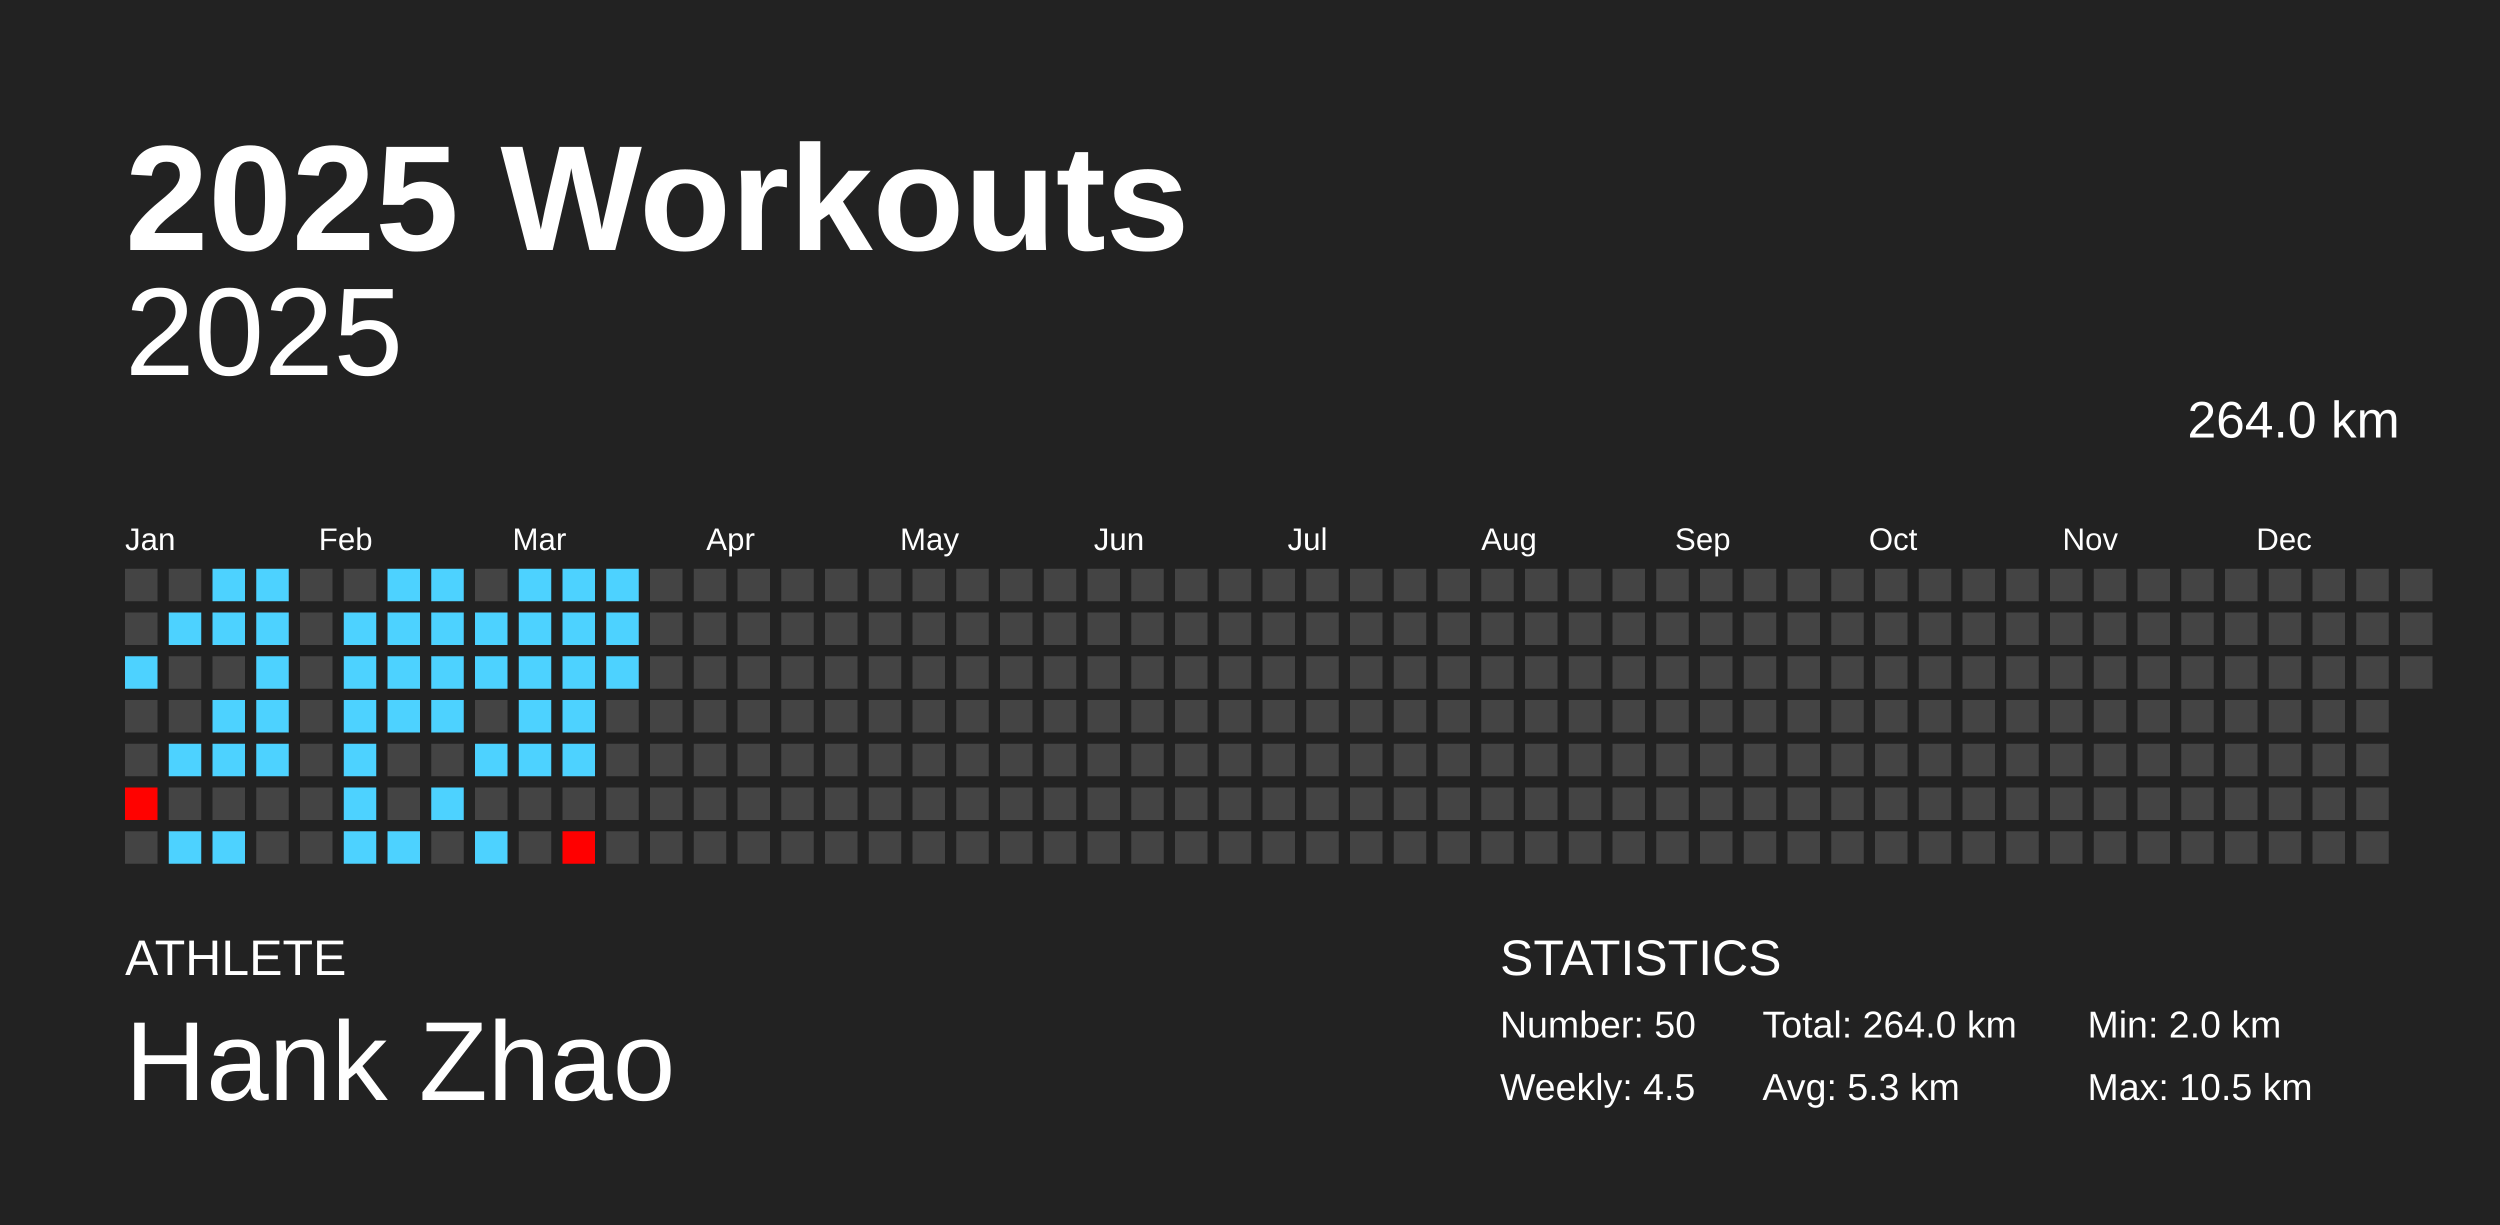
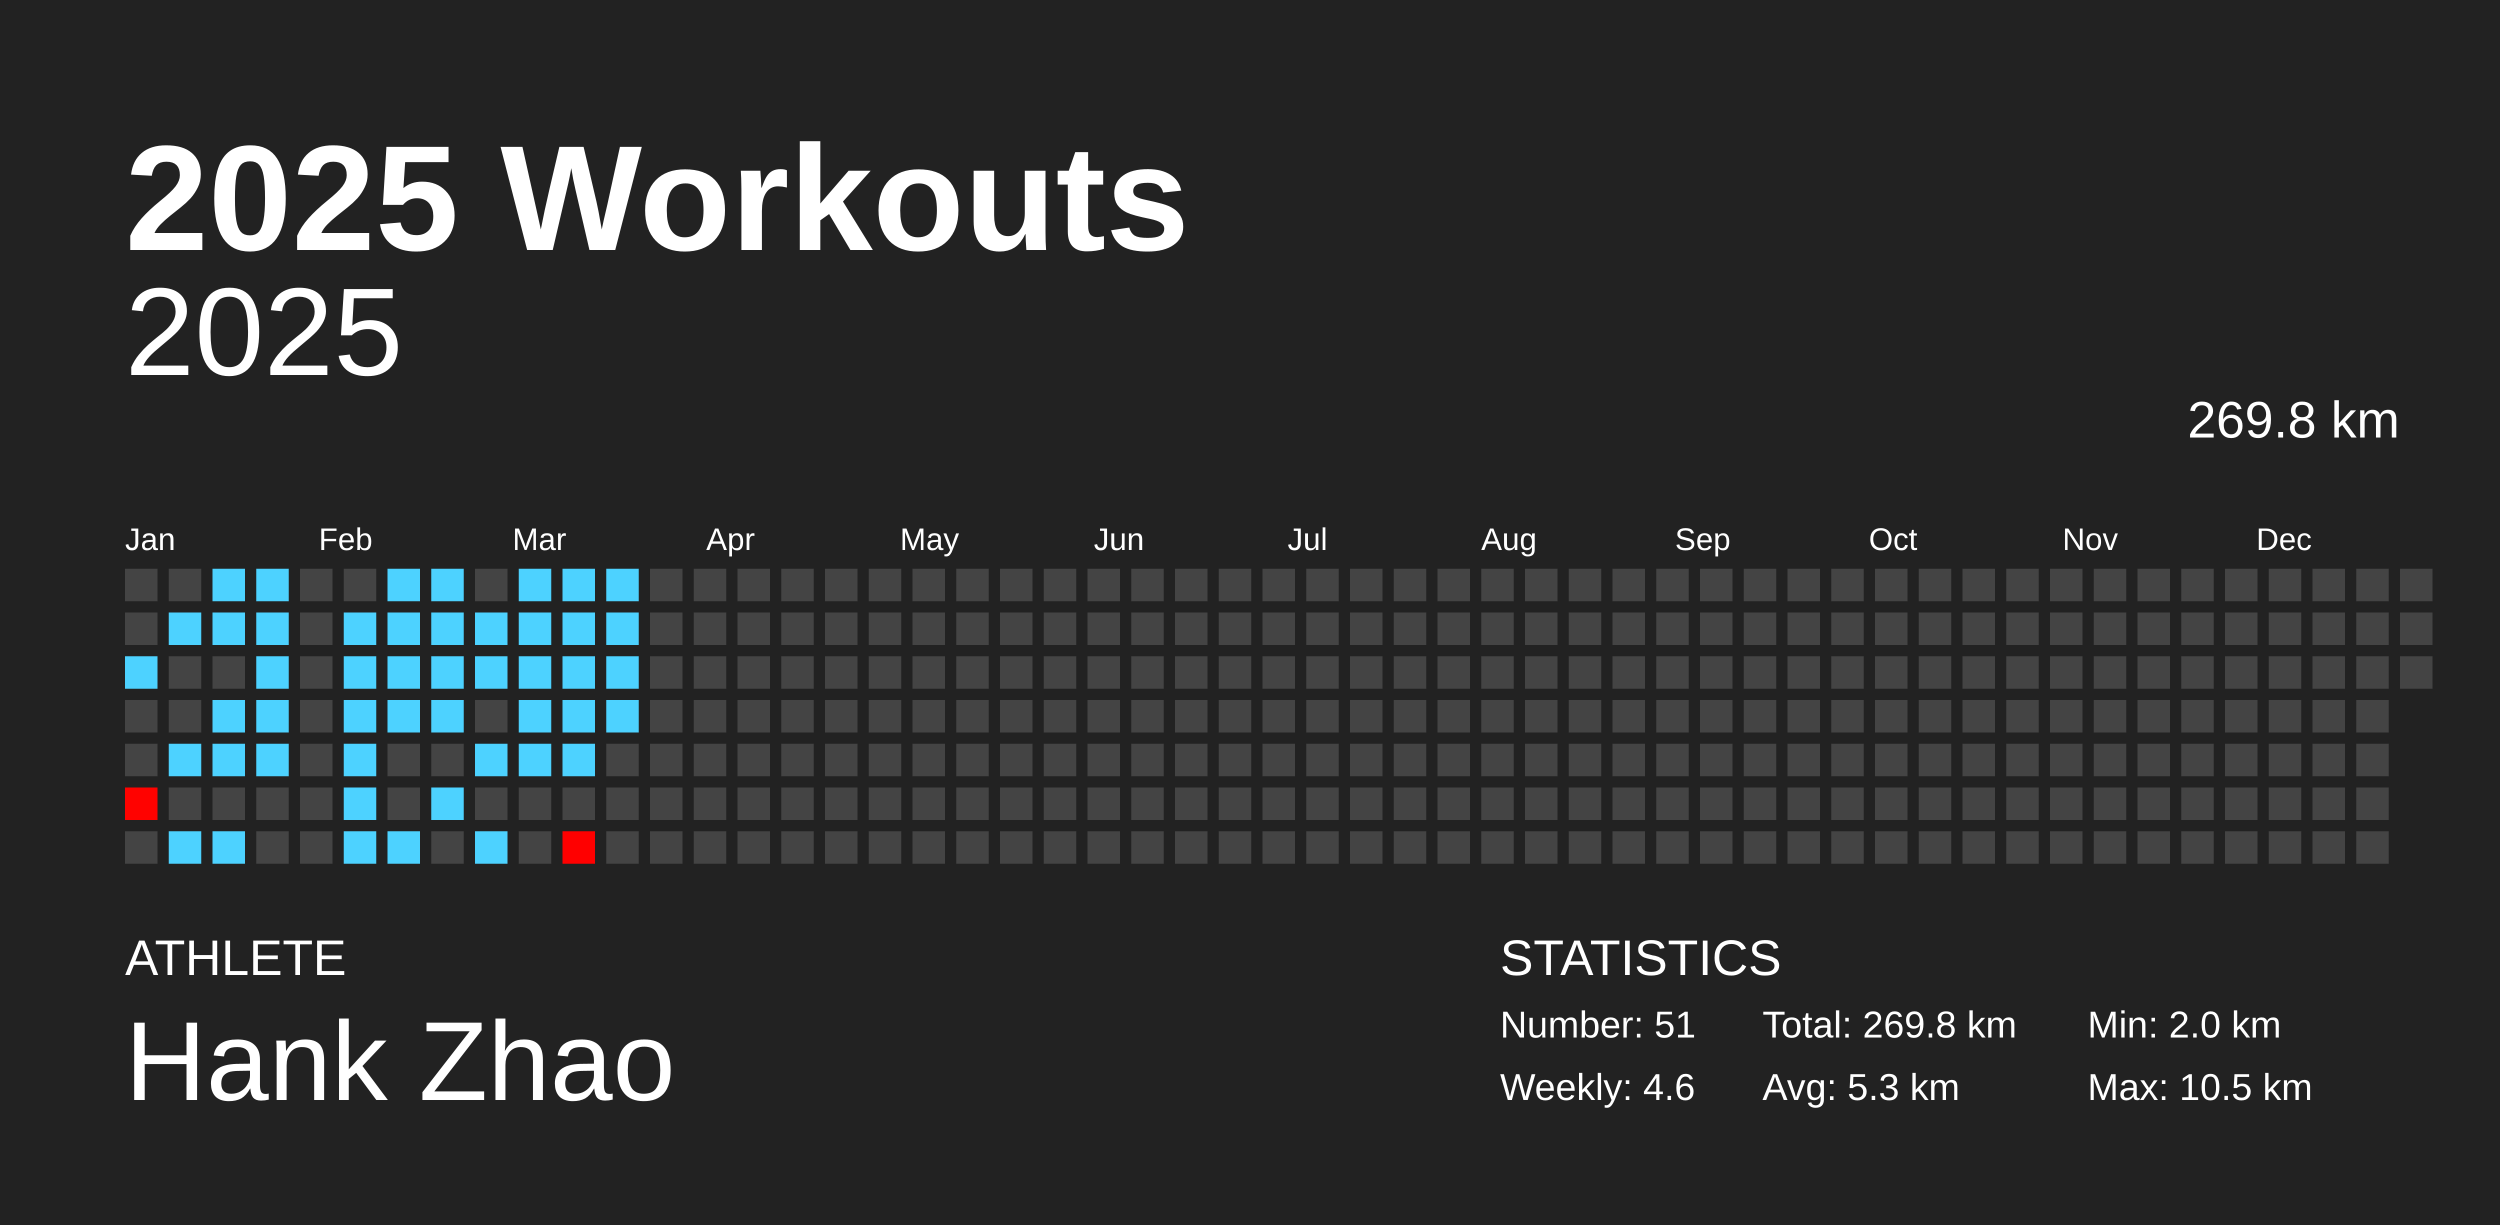
<svg xmlns="http://www.w3.org/2000/svg" baseProfile="full" height="98mm" version="1.1" viewBox="0,0,200,98" width="200mm">
  <defs />
  <rect fill="#222222" height="98" width="200" x="0" y="0" />
  <text fill="#FFFFFF" style="font-size:12px; font-family:Arial; font-weight:bold;" x="10" y="20">2025 Workouts</text>
  <text fill="#FFFFFF" style="font-size:4px; font-family:Arial" x="10" y="78">ATHLETE</text>
  <text fill="#FFFFFF" style="font-size:9px; font-family:Arial" x="10" y="88">Hank Zhao</text>
  <text fill="#FFFFFF" style="font-size:4px; font-family:Arial" x="120" y="78">STATISTICS</text>
-   <text fill="#FFFFFF" style="font-size:3px; font-family:Arial" x="120" y="83">Number: 50</text>
-   <text fill="#FFFFFF" style="font-size:3px; font-family:Arial" x="120" y="88">Weekly: 4.5</text>
-   <text fill="#FFFFFF" style="font-size:3px; font-family:Arial" x="141" y="83">Total: 264.0 km</text>
+   <text fill="#FFFFFF" style="font-size:3px; font-family:Arial" x="120" y="83">Number: 51</text>
+   <text fill="#FFFFFF" style="font-size:3px; font-family:Arial" x="120" y="88">Weekly: 4.6</text>
+   <text fill="#FFFFFF" style="font-size:3px; font-family:Arial" x="141" y="83">Total: 269.8 km</text>
  <text fill="#FFFFFF" style="font-size:3px; font-family:Arial" x="141" y="88">Avg: 5.3 km</text>
  <text fill="#FFFFFF" style="font-size:3px; font-family:Arial" x="167" y="83">Min: 2.0 km</text>
  <text fill="#FFFFFF" style="font-size:3px; font-family:Arial" x="167" y="88">Max: 10.5 km</text>
  <text alignment-baseline="hanging" fill="#FFFFFF" style="font-size:10.0px; font-family:Arial;" x="10" y="30">2025</text>
-   <text alignment-baseline="hanging" fill="#FFFFFF" style="font-size:4.125px; font-family:Arial;" x="175" y="35">264.0 km</text>
+   <text alignment-baseline="hanging" fill="#FFFFFF" style="font-size:4.125px; font-family:Arial;" x="175" y="35">269.8 km</text>
  <text fill="#FFFFFF" style="font-size:2.5px; font-family:Arial" x="10.0" y="44">Jan</text>
  <text fill="#FFFFFF" style="font-size:2.5px; font-family:Arial" x="25.5" y="44">Feb</text>
  <text fill="#FFFFFF" style="font-size:2.5px; font-family:Arial" x="41.0" y="44">Mar</text>
  <text fill="#FFFFFF" style="font-size:2.5px; font-family:Arial" x="56.5" y="44">Apr</text>
  <text fill="#FFFFFF" style="font-size:2.5px; font-family:Arial" x="72.0" y="44">May</text>
  <text fill="#FFFFFF" style="font-size:2.5px; font-family:Arial" x="87.5" y="44">Jun</text>
  <text fill="#FFFFFF" style="font-size:2.5px; font-family:Arial" x="103.0" y="44">Jul</text>
  <text fill="#FFFFFF" style="font-size:2.5px; font-family:Arial" x="118.5" y="44">Aug</text>
  <text fill="#FFFFFF" style="font-size:2.5px; font-family:Arial" x="134.0" y="44">Sep</text>
  <text fill="#FFFFFF" style="font-size:2.5px; font-family:Arial" x="149.5" y="44">Oct</text>
  <text fill="#FFFFFF" style="font-size:2.5px; font-family:Arial" x="165.0" y="44">Nov</text>
  <text fill="#FFFFFF" style="font-size:2.5px; font-family:Arial" x="180.5" y="44">Dec</text>
  <rect fill="#444444" height="2.6" width="2.6" x="10.0" y="45.5" />
  <rect fill="#444444" height="2.6" width="2.6" x="10.0" y="49.0" />
  <rect fill="#4dd2ff" height="2.6" width="2.6" x="10.0" y="52.5" />
  <rect fill="#444444" height="2.6" width="2.6" x="10.0" y="56.0" />
  <rect fill="#444444" height="2.6" width="2.6" x="10.0" y="59.5" />
  <rect fill="#ff0200" height="2.6" width="2.6" x="10.0" y="63.0" />
  <rect fill="#444444" height="2.6" width="2.6" x="10.0" y="66.5" />
  <rect fill="#444444" height="2.6" width="2.6" x="13.5" y="45.5" />
  <rect fill="#4dd2ff" height="2.6" width="2.6" x="13.5" y="49.0" />
  <rect fill="#444444" height="2.6" width="2.6" x="13.5" y="52.5" />
  <rect fill="#444444" height="2.6" width="2.6" x="13.5" y="56.0" />
  <rect fill="#4dd2ff" height="2.6" width="2.6" x="13.5" y="59.5" />
  <rect fill="#444444" height="2.6" width="2.6" x="13.5" y="63.0" />
  <rect fill="#4dd2ff" height="2.6" width="2.6" x="13.5" y="66.5" />
  <rect fill="#4dd2ff" height="2.6" width="2.6" x="17.0" y="45.5" />
  <rect fill="#4dd2ff" height="2.6" width="2.6" x="17.0" y="49.0" />
  <rect fill="#444444" height="2.6" width="2.6" x="17.0" y="52.5" />
  <rect fill="#4dd2ff" height="2.6" width="2.6" x="17.0" y="56.0" />
  <rect fill="#4dd2ff" height="2.6" width="2.6" x="17.0" y="59.5" />
  <rect fill="#444444" height="2.6" width="2.6" x="17.0" y="63.0" />
  <rect fill="#4dd2ff" height="2.6" width="2.6" x="17.0" y="66.5" />
  <rect fill="#4dd2ff" height="2.6" width="2.6" x="20.5" y="45.5" />
  <rect fill="#4dd2ff" height="2.6" width="2.6" x="20.5" y="49.0" />
  <rect fill="#4dd2ff" height="2.6" width="2.6" x="20.5" y="52.5" />
  <rect fill="#4dd2ff" height="2.6" width="2.6" x="20.5" y="56.0" />
  <rect fill="#4dd2ff" height="2.6" width="2.6" x="20.5" y="59.5" />
  <rect fill="#444444" height="2.6" width="2.6" x="20.5" y="63.0" />
  <rect fill="#444444" height="2.6" width="2.6" x="20.5" y="66.5" />
  <rect fill="#444444" height="2.6" width="2.6" x="24.0" y="45.5" />
  <rect fill="#444444" height="2.6" width="2.6" x="24.0" y="49.0" />
  <rect fill="#444444" height="2.6" width="2.6" x="24.0" y="52.5" />
  <rect fill="#444444" height="2.6" width="2.6" x="24.0" y="56.0" />
  <rect fill="#444444" height="2.6" width="2.6" x="24.0" y="59.5" />
  <rect fill="#444444" height="2.6" width="2.6" x="24.0" y="63.0" />
  <rect fill="#444444" height="2.6" width="2.6" x="24.0" y="66.5" />
  <rect fill="#444444" height="2.6" width="2.6" x="27.5" y="45.5" />
  <rect fill="#4dd2ff" height="2.6" width="2.6" x="27.5" y="49.0" />
  <rect fill="#4dd2ff" height="2.6" width="2.6" x="27.5" y="52.5" />
  <rect fill="#4dd2ff" height="2.6" width="2.6" x="27.5" y="56.0" />
  <rect fill="#4dd2ff" height="2.6" width="2.6" x="27.5" y="59.5" />
  <rect fill="#4dd2ff" height="2.6" width="2.6" x="27.5" y="63.0" />
  <rect fill="#4dd2ff" height="2.6" width="2.6" x="27.5" y="66.5" />
  <rect fill="#4dd2ff" height="2.6" width="2.6" x="31.0" y="45.5" />
  <rect fill="#4dd2ff" height="2.6" width="2.6" x="31.0" y="49.0" />
  <rect fill="#4dd2ff" height="2.6" width="2.6" x="31.0" y="52.5" />
  <rect fill="#4dd2ff" height="2.6" width="2.6" x="31.0" y="56.0" />
  <rect fill="#444444" height="2.6" width="2.6" x="31.0" y="59.5" />
  <rect fill="#444444" height="2.6" width="2.6" x="31.0" y="63.0" />
  <rect fill="#4dd2ff" height="2.6" width="2.6" x="31.0" y="66.5" />
  <rect fill="#4dd2ff" height="2.6" width="2.6" x="34.5" y="45.5" />
  <rect fill="#4dd2ff" height="2.6" width="2.6" x="34.5" y="49.0" />
  <rect fill="#4dd2ff" height="2.6" width="2.6" x="34.5" y="52.5" />
  <rect fill="#4dd2ff" height="2.6" width="2.6" x="34.5" y="56.0" />
  <rect fill="#444444" height="2.6" width="2.6" x="34.5" y="59.5" />
  <rect fill="#4dd2ff" height="2.6" width="2.6" x="34.5" y="63.0" />
  <rect fill="#444444" height="2.6" width="2.6" x="34.5" y="66.5" />
  <rect fill="#444444" height="2.6" width="2.6" x="38.0" y="45.5" />
  <rect fill="#4dd2ff" height="2.6" width="2.6" x="38.0" y="49.0" />
  <rect fill="#4dd2ff" height="2.6" width="2.6" x="38.0" y="52.5" />
  <rect fill="#444444" height="2.6" width="2.6" x="38.0" y="56.0" />
  <rect fill="#4dd2ff" height="2.6" width="2.6" x="38.0" y="59.5" />
  <rect fill="#444444" height="2.6" width="2.6" x="38.0" y="63.0" />
  <rect fill="#4dd2ff" height="2.6" width="2.6" x="38.0" y="66.5" />
  <rect fill="#4dd2ff" height="2.6" width="2.6" x="41.5" y="45.5" />
  <rect fill="#4dd2ff" height="2.6" width="2.6" x="41.5" y="49.0" />
  <rect fill="#4dd2ff" height="2.6" width="2.6" x="41.5" y="52.5" />
  <rect fill="#4dd2ff" height="2.6" width="2.6" x="41.5" y="56.0" />
  <rect fill="#4dd2ff" height="2.6" width="2.6" x="41.5" y="59.5" />
  <rect fill="#444444" height="2.6" width="2.6" x="41.5" y="63.0" />
  <rect fill="#444444" height="2.6" width="2.6" x="41.5" y="66.5" />
  <rect fill="#4dd2ff" height="2.6" width="2.6" x="45.0" y="45.5" />
  <rect fill="#4dd2ff" height="2.6" width="2.6" x="45.0" y="49.0" />
  <rect fill="#4dd2ff" height="2.6" width="2.6" x="45.0" y="52.5" />
  <rect fill="#4dd2ff" height="2.6" width="2.6" x="45.0" y="56.0" />
  <rect fill="#4dd2ff" height="2.6" width="2.6" x="45.0" y="59.5" />
  <rect fill="#444444" height="2.6" width="2.6" x="45.0" y="63.0" />
  <rect fill="#ff0000" height="2.6" width="2.6" x="45.0" y="66.5" />
  <rect fill="#4dd2ff" height="2.6" width="2.6" x="48.5" y="45.5" />
  <rect fill="#4dd2ff" height="2.6" width="2.6" x="48.5" y="49.0" />
  <rect fill="#4dd2ff" height="2.6" width="2.6" x="48.5" y="52.5" />
-   <rect fill="#444444" height="2.6" width="2.6" x="48.5" y="56.0" />
+   <rect fill="#4dd2ff" height="2.6" width="2.6" x="48.5" y="56.0" />
  <rect fill="#444444" height="2.6" width="2.6" x="48.5" y="59.5" />
  <rect fill="#444444" height="2.6" width="2.6" x="48.5" y="63.0" />
  <rect fill="#444444" height="2.6" width="2.6" x="48.5" y="66.5" />
  <rect fill="#444444" height="2.6" width="2.6" x="52.0" y="45.5" />
  <rect fill="#444444" height="2.6" width="2.6" x="52.0" y="49.0" />
  <rect fill="#444444" height="2.6" width="2.6" x="52.0" y="52.5" />
  <rect fill="#444444" height="2.6" width="2.6" x="52.0" y="56.0" />
  <rect fill="#444444" height="2.6" width="2.6" x="52.0" y="59.5" />
  <rect fill="#444444" height="2.6" width="2.6" x="52.0" y="63.0" />
  <rect fill="#444444" height="2.6" width="2.6" x="52.0" y="66.5" />
  <rect fill="#444444" height="2.6" width="2.6" x="55.5" y="45.5" />
  <rect fill="#444444" height="2.6" width="2.6" x="55.5" y="49.0" />
  <rect fill="#444444" height="2.6" width="2.6" x="55.5" y="52.5" />
  <rect fill="#444444" height="2.6" width="2.6" x="55.5" y="56.0" />
  <rect fill="#444444" height="2.6" width="2.6" x="55.5" y="59.5" />
  <rect fill="#444444" height="2.6" width="2.6" x="55.5" y="63.0" />
  <rect fill="#444444" height="2.6" width="2.6" x="55.5" y="66.5" />
  <rect fill="#444444" height="2.6" width="2.6" x="59.0" y="45.5" />
  <rect fill="#444444" height="2.6" width="2.6" x="59.0" y="49.0" />
  <rect fill="#444444" height="2.6" width="2.6" x="59.0" y="52.5" />
  <rect fill="#444444" height="2.6" width="2.6" x="59.0" y="56.0" />
  <rect fill="#444444" height="2.6" width="2.6" x="59.0" y="59.5" />
  <rect fill="#444444" height="2.6" width="2.6" x="59.0" y="63.0" />
  <rect fill="#444444" height="2.6" width="2.6" x="59.0" y="66.5" />
  <rect fill="#444444" height="2.6" width="2.6" x="62.5" y="45.5" />
  <rect fill="#444444" height="2.6" width="2.6" x="62.5" y="49.0" />
  <rect fill="#444444" height="2.6" width="2.6" x="62.5" y="52.5" />
  <rect fill="#444444" height="2.6" width="2.6" x="62.5" y="56.0" />
  <rect fill="#444444" height="2.6" width="2.6" x="62.5" y="59.5" />
  <rect fill="#444444" height="2.6" width="2.6" x="62.5" y="63.0" />
  <rect fill="#444444" height="2.6" width="2.6" x="62.5" y="66.5" />
  <rect fill="#444444" height="2.6" width="2.6" x="66.0" y="45.5" />
  <rect fill="#444444" height="2.6" width="2.6" x="66.0" y="49.0" />
  <rect fill="#444444" height="2.6" width="2.6" x="66.0" y="52.5" />
  <rect fill="#444444" height="2.6" width="2.6" x="66.0" y="56.0" />
  <rect fill="#444444" height="2.6" width="2.6" x="66.0" y="59.5" />
  <rect fill="#444444" height="2.6" width="2.6" x="66.0" y="63.0" />
  <rect fill="#444444" height="2.6" width="2.6" x="66.0" y="66.5" />
  <rect fill="#444444" height="2.6" width="2.6" x="69.5" y="45.5" />
  <rect fill="#444444" height="2.6" width="2.6" x="69.5" y="49.0" />
  <rect fill="#444444" height="2.6" width="2.6" x="69.5" y="52.5" />
  <rect fill="#444444" height="2.6" width="2.6" x="69.5" y="56.0" />
  <rect fill="#444444" height="2.6" width="2.6" x="69.5" y="59.5" />
  <rect fill="#444444" height="2.6" width="2.6" x="69.5" y="63.0" />
  <rect fill="#444444" height="2.6" width="2.6" x="69.5" y="66.5" />
  <rect fill="#444444" height="2.6" width="2.6" x="73.0" y="45.5" />
  <rect fill="#444444" height="2.6" width="2.6" x="73.0" y="49.0" />
  <rect fill="#444444" height="2.6" width="2.6" x="73.0" y="52.5" />
  <rect fill="#444444" height="2.6" width="2.6" x="73.0" y="56.0" />
  <rect fill="#444444" height="2.6" width="2.6" x="73.0" y="59.5" />
  <rect fill="#444444" height="2.6" width="2.6" x="73.0" y="63.0" />
  <rect fill="#444444" height="2.6" width="2.6" x="73.0" y="66.5" />
  <rect fill="#444444" height="2.6" width="2.6" x="76.5" y="45.5" />
  <rect fill="#444444" height="2.6" width="2.6" x="76.5" y="49.0" />
  <rect fill="#444444" height="2.6" width="2.6" x="76.5" y="52.5" />
  <rect fill="#444444" height="2.6" width="2.6" x="76.5" y="56.0" />
  <rect fill="#444444" height="2.6" width="2.6" x="76.5" y="59.5" />
  <rect fill="#444444" height="2.6" width="2.6" x="76.5" y="63.0" />
  <rect fill="#444444" height="2.6" width="2.6" x="76.5" y="66.5" />
  <rect fill="#444444" height="2.6" width="2.6" x="80.0" y="45.5" />
  <rect fill="#444444" height="2.6" width="2.6" x="80.0" y="49.0" />
  <rect fill="#444444" height="2.6" width="2.6" x="80.0" y="52.5" />
  <rect fill="#444444" height="2.6" width="2.6" x="80.0" y="56.0" />
  <rect fill="#444444" height="2.6" width="2.6" x="80.0" y="59.5" />
  <rect fill="#444444" height="2.6" width="2.6" x="80.0" y="63.0" />
  <rect fill="#444444" height="2.6" width="2.6" x="80.0" y="66.5" />
  <rect fill="#444444" height="2.6" width="2.6" x="83.5" y="45.5" />
  <rect fill="#444444" height="2.6" width="2.6" x="83.5" y="49.0" />
  <rect fill="#444444" height="2.6" width="2.6" x="83.5" y="52.5" />
  <rect fill="#444444" height="2.6" width="2.6" x="83.5" y="56.0" />
  <rect fill="#444444" height="2.6" width="2.6" x="83.5" y="59.5" />
  <rect fill="#444444" height="2.6" width="2.6" x="83.5" y="63.0" />
  <rect fill="#444444" height="2.6" width="2.6" x="83.5" y="66.5" />
  <rect fill="#444444" height="2.6" width="2.6" x="87.0" y="45.5" />
  <rect fill="#444444" height="2.6" width="2.6" x="87.0" y="49.0" />
  <rect fill="#444444" height="2.6" width="2.6" x="87.0" y="52.5" />
  <rect fill="#444444" height="2.6" width="2.6" x="87.0" y="56.0" />
  <rect fill="#444444" height="2.6" width="2.6" x="87.0" y="59.5" />
  <rect fill="#444444" height="2.6" width="2.6" x="87.0" y="63.0" />
  <rect fill="#444444" height="2.6" width="2.6" x="87.0" y="66.5" />
  <rect fill="#444444" height="2.6" width="2.6" x="90.5" y="45.5" />
  <rect fill="#444444" height="2.6" width="2.6" x="90.5" y="49.0" />
  <rect fill="#444444" height="2.6" width="2.6" x="90.5" y="52.5" />
  <rect fill="#444444" height="2.6" width="2.6" x="90.5" y="56.0" />
  <rect fill="#444444" height="2.6" width="2.6" x="90.5" y="59.5" />
  <rect fill="#444444" height="2.6" width="2.6" x="90.5" y="63.0" />
  <rect fill="#444444" height="2.6" width="2.6" x="90.5" y="66.5" />
  <rect fill="#444444" height="2.6" width="2.6" x="94.0" y="45.5" />
  <rect fill="#444444" height="2.6" width="2.6" x="94.0" y="49.0" />
  <rect fill="#444444" height="2.6" width="2.6" x="94.0" y="52.5" />
  <rect fill="#444444" height="2.6" width="2.6" x="94.0" y="56.0" />
  <rect fill="#444444" height="2.6" width="2.6" x="94.0" y="59.5" />
  <rect fill="#444444" height="2.6" width="2.6" x="94.0" y="63.0" />
  <rect fill="#444444" height="2.6" width="2.6" x="94.0" y="66.5" />
  <rect fill="#444444" height="2.6" width="2.6" x="97.5" y="45.5" />
  <rect fill="#444444" height="2.6" width="2.6" x="97.5" y="49.0" />
  <rect fill="#444444" height="2.6" width="2.6" x="97.5" y="52.5" />
  <rect fill="#444444" height="2.6" width="2.6" x="97.5" y="56.0" />
  <rect fill="#444444" height="2.6" width="2.6" x="97.5" y="59.5" />
  <rect fill="#444444" height="2.6" width="2.6" x="97.5" y="63.0" />
  <rect fill="#444444" height="2.6" width="2.6" x="97.5" y="66.5" />
  <rect fill="#444444" height="2.6" width="2.6" x="101.0" y="45.5" />
  <rect fill="#444444" height="2.6" width="2.6" x="101.0" y="49.0" />
  <rect fill="#444444" height="2.6" width="2.6" x="101.0" y="52.5" />
  <rect fill="#444444" height="2.6" width="2.6" x="101.0" y="56.0" />
  <rect fill="#444444" height="2.6" width="2.6" x="101.0" y="59.5" />
  <rect fill="#444444" height="2.6" width="2.6" x="101.0" y="63.0" />
  <rect fill="#444444" height="2.6" width="2.6" x="101.0" y="66.5" />
  <rect fill="#444444" height="2.6" width="2.6" x="104.5" y="45.5" />
  <rect fill="#444444" height="2.6" width="2.6" x="104.5" y="49.0" />
  <rect fill="#444444" height="2.6" width="2.6" x="104.5" y="52.5" />
  <rect fill="#444444" height="2.6" width="2.6" x="104.5" y="56.0" />
  <rect fill="#444444" height="2.6" width="2.6" x="104.5" y="59.5" />
  <rect fill="#444444" height="2.6" width="2.6" x="104.5" y="63.0" />
  <rect fill="#444444" height="2.6" width="2.6" x="104.5" y="66.5" />
  <rect fill="#444444" height="2.6" width="2.6" x="108.0" y="45.5" />
  <rect fill="#444444" height="2.6" width="2.6" x="108.0" y="49.0" />
  <rect fill="#444444" height="2.6" width="2.6" x="108.0" y="52.5" />
  <rect fill="#444444" height="2.6" width="2.6" x="108.0" y="56.0" />
  <rect fill="#444444" height="2.6" width="2.6" x="108.0" y="59.5" />
  <rect fill="#444444" height="2.6" width="2.6" x="108.0" y="63.0" />
  <rect fill="#444444" height="2.6" width="2.6" x="108.0" y="66.5" />
  <rect fill="#444444" height="2.6" width="2.6" x="111.5" y="45.5" />
  <rect fill="#444444" height="2.6" width="2.6" x="111.5" y="49.0" />
  <rect fill="#444444" height="2.6" width="2.6" x="111.5" y="52.5" />
  <rect fill="#444444" height="2.6" width="2.6" x="111.5" y="56.0" />
  <rect fill="#444444" height="2.6" width="2.6" x="111.5" y="59.5" />
  <rect fill="#444444" height="2.6" width="2.6" x="111.5" y="63.0" />
  <rect fill="#444444" height="2.6" width="2.6" x="111.5" y="66.5" />
  <rect fill="#444444" height="2.6" width="2.6" x="115.0" y="45.5" />
  <rect fill="#444444" height="2.6" width="2.6" x="115.0" y="49.0" />
  <rect fill="#444444" height="2.6" width="2.6" x="115.0" y="52.5" />
  <rect fill="#444444" height="2.6" width="2.6" x="115.0" y="56.0" />
  <rect fill="#444444" height="2.6" width="2.6" x="115.0" y="59.5" />
  <rect fill="#444444" height="2.6" width="2.6" x="115.0" y="63.0" />
  <rect fill="#444444" height="2.6" width="2.6" x="115.0" y="66.5" />
  <rect fill="#444444" height="2.6" width="2.6" x="118.5" y="45.5" />
  <rect fill="#444444" height="2.6" width="2.6" x="118.5" y="49.0" />
  <rect fill="#444444" height="2.6" width="2.6" x="118.5" y="52.5" />
  <rect fill="#444444" height="2.6" width="2.6" x="118.5" y="56.0" />
  <rect fill="#444444" height="2.6" width="2.6" x="118.5" y="59.5" />
  <rect fill="#444444" height="2.6" width="2.6" x="118.5" y="63.0" />
  <rect fill="#444444" height="2.6" width="2.6" x="118.5" y="66.5" />
  <rect fill="#444444" height="2.6" width="2.6" x="122.0" y="45.5" />
  <rect fill="#444444" height="2.6" width="2.6" x="122.0" y="49.0" />
  <rect fill="#444444" height="2.6" width="2.6" x="122.0" y="52.5" />
  <rect fill="#444444" height="2.6" width="2.6" x="122.0" y="56.0" />
  <rect fill="#444444" height="2.6" width="2.6" x="122.0" y="59.5" />
  <rect fill="#444444" height="2.6" width="2.6" x="122.0" y="63.0" />
  <rect fill="#444444" height="2.6" width="2.6" x="122.0" y="66.5" />
  <rect fill="#444444" height="2.6" width="2.6" x="125.5" y="45.5" />
  <rect fill="#444444" height="2.6" width="2.6" x="125.5" y="49.0" />
  <rect fill="#444444" height="2.6" width="2.6" x="125.5" y="52.5" />
  <rect fill="#444444" height="2.6" width="2.6" x="125.5" y="56.0" />
  <rect fill="#444444" height="2.6" width="2.6" x="125.5" y="59.5" />
  <rect fill="#444444" height="2.6" width="2.6" x="125.5" y="63.0" />
  <rect fill="#444444" height="2.6" width="2.6" x="125.5" y="66.5" />
  <rect fill="#444444" height="2.6" width="2.6" x="129.0" y="45.5" />
  <rect fill="#444444" height="2.6" width="2.6" x="129.0" y="49.0" />
  <rect fill="#444444" height="2.6" width="2.6" x="129.0" y="52.5" />
  <rect fill="#444444" height="2.6" width="2.6" x="129.0" y="56.0" />
  <rect fill="#444444" height="2.6" width="2.6" x="129.0" y="59.5" />
  <rect fill="#444444" height="2.6" width="2.6" x="129.0" y="63.0" />
  <rect fill="#444444" height="2.6" width="2.6" x="129.0" y="66.5" />
  <rect fill="#444444" height="2.6" width="2.6" x="132.5" y="45.5" />
  <rect fill="#444444" height="2.6" width="2.6" x="132.5" y="49.0" />
  <rect fill="#444444" height="2.6" width="2.6" x="132.5" y="52.5" />
  <rect fill="#444444" height="2.6" width="2.6" x="132.5" y="56.0" />
  <rect fill="#444444" height="2.6" width="2.6" x="132.5" y="59.5" />
  <rect fill="#444444" height="2.6" width="2.6" x="132.5" y="63.0" />
  <rect fill="#444444" height="2.6" width="2.6" x="132.5" y="66.5" />
  <rect fill="#444444" height="2.6" width="2.6" x="136.0" y="45.5" />
  <rect fill="#444444" height="2.6" width="2.6" x="136.0" y="49.0" />
  <rect fill="#444444" height="2.6" width="2.6" x="136.0" y="52.5" />
  <rect fill="#444444" height="2.6" width="2.6" x="136.0" y="56.0" />
  <rect fill="#444444" height="2.6" width="2.6" x="136.0" y="59.5" />
  <rect fill="#444444" height="2.6" width="2.6" x="136.0" y="63.0" />
  <rect fill="#444444" height="2.6" width="2.6" x="136.0" y="66.5" />
  <rect fill="#444444" height="2.6" width="2.6" x="139.5" y="45.5" />
  <rect fill="#444444" height="2.6" width="2.6" x="139.5" y="49.0" />
  <rect fill="#444444" height="2.6" width="2.6" x="139.5" y="52.5" />
  <rect fill="#444444" height="2.6" width="2.6" x="139.5" y="56.0" />
  <rect fill="#444444" height="2.6" width="2.6" x="139.5" y="59.5" />
  <rect fill="#444444" height="2.6" width="2.6" x="139.5" y="63.0" />
  <rect fill="#444444" height="2.6" width="2.6" x="139.5" y="66.5" />
  <rect fill="#444444" height="2.6" width="2.6" x="143.0" y="45.5" />
  <rect fill="#444444" height="2.6" width="2.6" x="143.0" y="49.0" />
  <rect fill="#444444" height="2.6" width="2.6" x="143.0" y="52.5" />
  <rect fill="#444444" height="2.6" width="2.6" x="143.0" y="56.0" />
  <rect fill="#444444" height="2.6" width="2.6" x="143.0" y="59.5" />
  <rect fill="#444444" height="2.6" width="2.6" x="143.0" y="63.0" />
  <rect fill="#444444" height="2.6" width="2.6" x="143.0" y="66.5" />
  <rect fill="#444444" height="2.6" width="2.6" x="146.5" y="45.5" />
  <rect fill="#444444" height="2.6" width="2.6" x="146.5" y="49.0" />
  <rect fill="#444444" height="2.6" width="2.6" x="146.5" y="52.5" />
  <rect fill="#444444" height="2.6" width="2.6" x="146.5" y="56.0" />
  <rect fill="#444444" height="2.6" width="2.6" x="146.5" y="59.5" />
  <rect fill="#444444" height="2.6" width="2.6" x="146.5" y="63.0" />
  <rect fill="#444444" height="2.6" width="2.6" x="146.5" y="66.5" />
  <rect fill="#444444" height="2.6" width="2.6" x="150.0" y="45.5" />
  <rect fill="#444444" height="2.6" width="2.6" x="150.0" y="49.0" />
  <rect fill="#444444" height="2.6" width="2.6" x="150.0" y="52.5" />
  <rect fill="#444444" height="2.6" width="2.6" x="150.0" y="56.0" />
  <rect fill="#444444" height="2.6" width="2.6" x="150.0" y="59.5" />
  <rect fill="#444444" height="2.6" width="2.6" x="150.0" y="63.0" />
  <rect fill="#444444" height="2.6" width="2.6" x="150.0" y="66.5" />
  <rect fill="#444444" height="2.6" width="2.6" x="153.5" y="45.5" />
  <rect fill="#444444" height="2.6" width="2.6" x="153.5" y="49.0" />
  <rect fill="#444444" height="2.6" width="2.6" x="153.5" y="52.5" />
  <rect fill="#444444" height="2.6" width="2.6" x="153.5" y="56.0" />
  <rect fill="#444444" height="2.6" width="2.6" x="153.5" y="59.5" />
  <rect fill="#444444" height="2.6" width="2.6" x="153.5" y="63.0" />
  <rect fill="#444444" height="2.6" width="2.6" x="153.5" y="66.5" />
  <rect fill="#444444" height="2.6" width="2.6" x="157.0" y="45.5" />
  <rect fill="#444444" height="2.6" width="2.6" x="157.0" y="49.0" />
  <rect fill="#444444" height="2.6" width="2.6" x="157.0" y="52.5" />
  <rect fill="#444444" height="2.6" width="2.6" x="157.0" y="56.0" />
  <rect fill="#444444" height="2.6" width="2.6" x="157.0" y="59.5" />
  <rect fill="#444444" height="2.6" width="2.6" x="157.0" y="63.0" />
  <rect fill="#444444" height="2.6" width="2.6" x="157.0" y="66.5" />
  <rect fill="#444444" height="2.6" width="2.6" x="160.5" y="45.5" />
  <rect fill="#444444" height="2.6" width="2.6" x="160.5" y="49.0" />
  <rect fill="#444444" height="2.6" width="2.6" x="160.5" y="52.5" />
  <rect fill="#444444" height="2.6" width="2.6" x="160.5" y="56.0" />
  <rect fill="#444444" height="2.6" width="2.6" x="160.5" y="59.5" />
  <rect fill="#444444" height="2.6" width="2.6" x="160.5" y="63.0" />
  <rect fill="#444444" height="2.6" width="2.6" x="160.5" y="66.5" />
  <rect fill="#444444" height="2.6" width="2.6" x="164.0" y="45.5" />
  <rect fill="#444444" height="2.6" width="2.6" x="164.0" y="49.0" />
  <rect fill="#444444" height="2.6" width="2.6" x="164.0" y="52.5" />
  <rect fill="#444444" height="2.6" width="2.6" x="164.0" y="56.0" />
  <rect fill="#444444" height="2.6" width="2.6" x="164.0" y="59.5" />
  <rect fill="#444444" height="2.6" width="2.6" x="164.0" y="63.0" />
  <rect fill="#444444" height="2.6" width="2.6" x="164.0" y="66.5" />
  <rect fill="#444444" height="2.6" width="2.6" x="167.5" y="45.5" />
  <rect fill="#444444" height="2.6" width="2.6" x="167.5" y="49.0" />
  <rect fill="#444444" height="2.6" width="2.6" x="167.5" y="52.5" />
  <rect fill="#444444" height="2.6" width="2.6" x="167.5" y="56.0" />
  <rect fill="#444444" height="2.6" width="2.6" x="167.5" y="59.5" />
  <rect fill="#444444" height="2.6" width="2.6" x="167.5" y="63.0" />
  <rect fill="#444444" height="2.6" width="2.6" x="167.5" y="66.5" />
  <rect fill="#444444" height="2.6" width="2.6" x="171.0" y="45.5" />
  <rect fill="#444444" height="2.6" width="2.6" x="171.0" y="49.0" />
  <rect fill="#444444" height="2.6" width="2.6" x="171.0" y="52.5" />
  <rect fill="#444444" height="2.6" width="2.6" x="171.0" y="56.0" />
  <rect fill="#444444" height="2.6" width="2.6" x="171.0" y="59.5" />
  <rect fill="#444444" height="2.6" width="2.6" x="171.0" y="63.0" />
  <rect fill="#444444" height="2.6" width="2.6" x="171.0" y="66.5" />
  <rect fill="#444444" height="2.6" width="2.6" x="174.5" y="45.5" />
  <rect fill="#444444" height="2.6" width="2.6" x="174.5" y="49.0" />
  <rect fill="#444444" height="2.6" width="2.6" x="174.5" y="52.5" />
  <rect fill="#444444" height="2.6" width="2.6" x="174.5" y="56.0" />
  <rect fill="#444444" height="2.6" width="2.6" x="174.5" y="59.5" />
  <rect fill="#444444" height="2.6" width="2.6" x="174.5" y="63.0" />
  <rect fill="#444444" height="2.6" width="2.6" x="174.5" y="66.5" />
  <rect fill="#444444" height="2.6" width="2.6" x="178.0" y="45.5" />
  <rect fill="#444444" height="2.6" width="2.6" x="178.0" y="49.0" />
  <rect fill="#444444" height="2.6" width="2.6" x="178.0" y="52.5" />
  <rect fill="#444444" height="2.6" width="2.6" x="178.0" y="56.0" />
  <rect fill="#444444" height="2.6" width="2.6" x="178.0" y="59.5" />
  <rect fill="#444444" height="2.6" width="2.6" x="178.0" y="63.0" />
  <rect fill="#444444" height="2.6" width="2.6" x="178.0" y="66.5" />
  <rect fill="#444444" height="2.6" width="2.6" x="181.5" y="45.5" />
  <rect fill="#444444" height="2.6" width="2.6" x="181.5" y="49.0" />
  <rect fill="#444444" height="2.6" width="2.6" x="181.5" y="52.5" />
  <rect fill="#444444" height="2.6" width="2.6" x="181.5" y="56.0" />
  <rect fill="#444444" height="2.6" width="2.6" x="181.5" y="59.5" />
  <rect fill="#444444" height="2.6" width="2.6" x="181.5" y="63.0" />
  <rect fill="#444444" height="2.6" width="2.6" x="181.5" y="66.5" />
  <rect fill="#444444" height="2.6" width="2.6" x="185.0" y="45.5" />
  <rect fill="#444444" height="2.6" width="2.6" x="185.0" y="49.0" />
  <rect fill="#444444" height="2.6" width="2.6" x="185.0" y="52.5" />
  <rect fill="#444444" height="2.6" width="2.6" x="185.0" y="56.0" />
  <rect fill="#444444" height="2.6" width="2.6" x="185.0" y="59.5" />
  <rect fill="#444444" height="2.6" width="2.6" x="185.0" y="63.0" />
  <rect fill="#444444" height="2.6" width="2.6" x="185.0" y="66.5" />
  <rect fill="#444444" height="2.6" width="2.6" x="188.5" y="45.5" />
  <rect fill="#444444" height="2.6" width="2.6" x="188.5" y="49.0" />
  <rect fill="#444444" height="2.6" width="2.6" x="188.5" y="52.5" />
  <rect fill="#444444" height="2.6" width="2.6" x="188.5" y="56.0" />
  <rect fill="#444444" height="2.6" width="2.6" x="188.5" y="59.5" />
  <rect fill="#444444" height="2.6" width="2.6" x="188.5" y="63.0" />
  <rect fill="#444444" height="2.6" width="2.6" x="188.5" y="66.5" />
  <rect fill="#444444" height="2.6" width="2.6" x="192.0" y="45.5" />
  <rect fill="#444444" height="2.6" width="2.6" x="192.0" y="49.0" />
  <rect fill="#444444" height="2.6" width="2.6" x="192.0" y="52.5" />
</svg>
